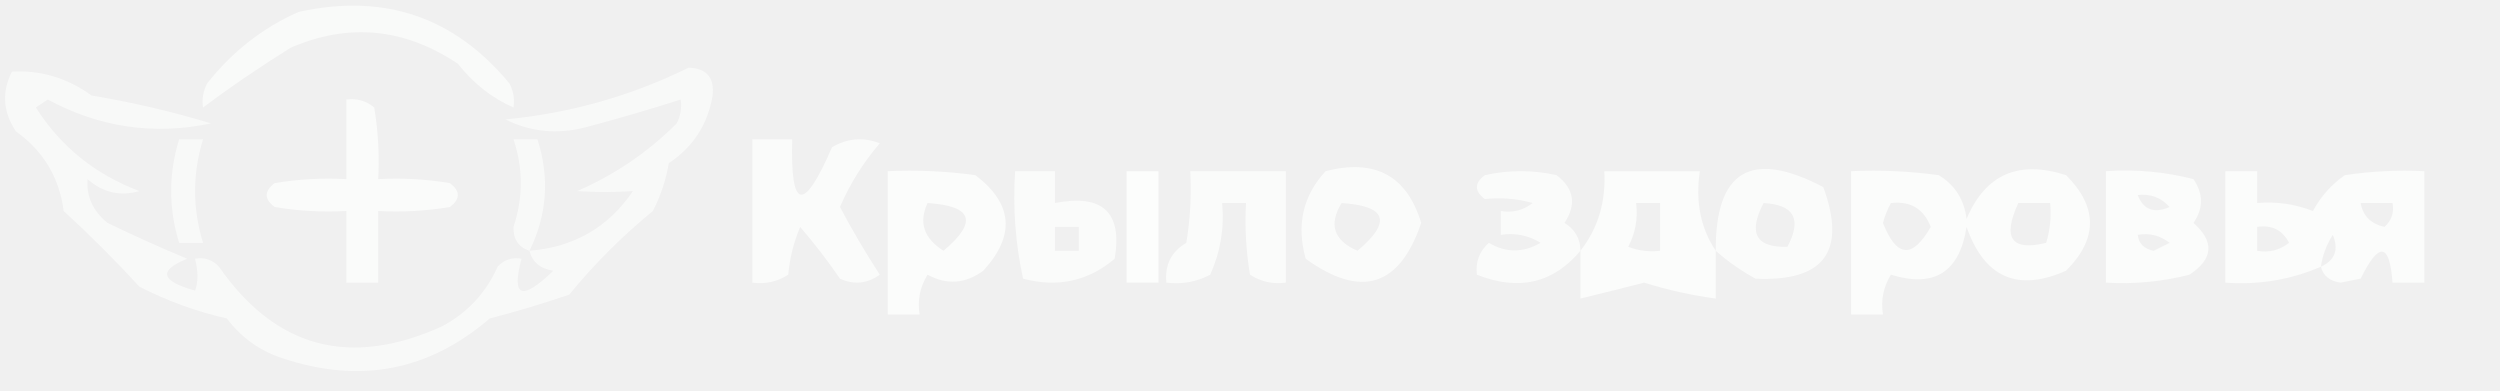
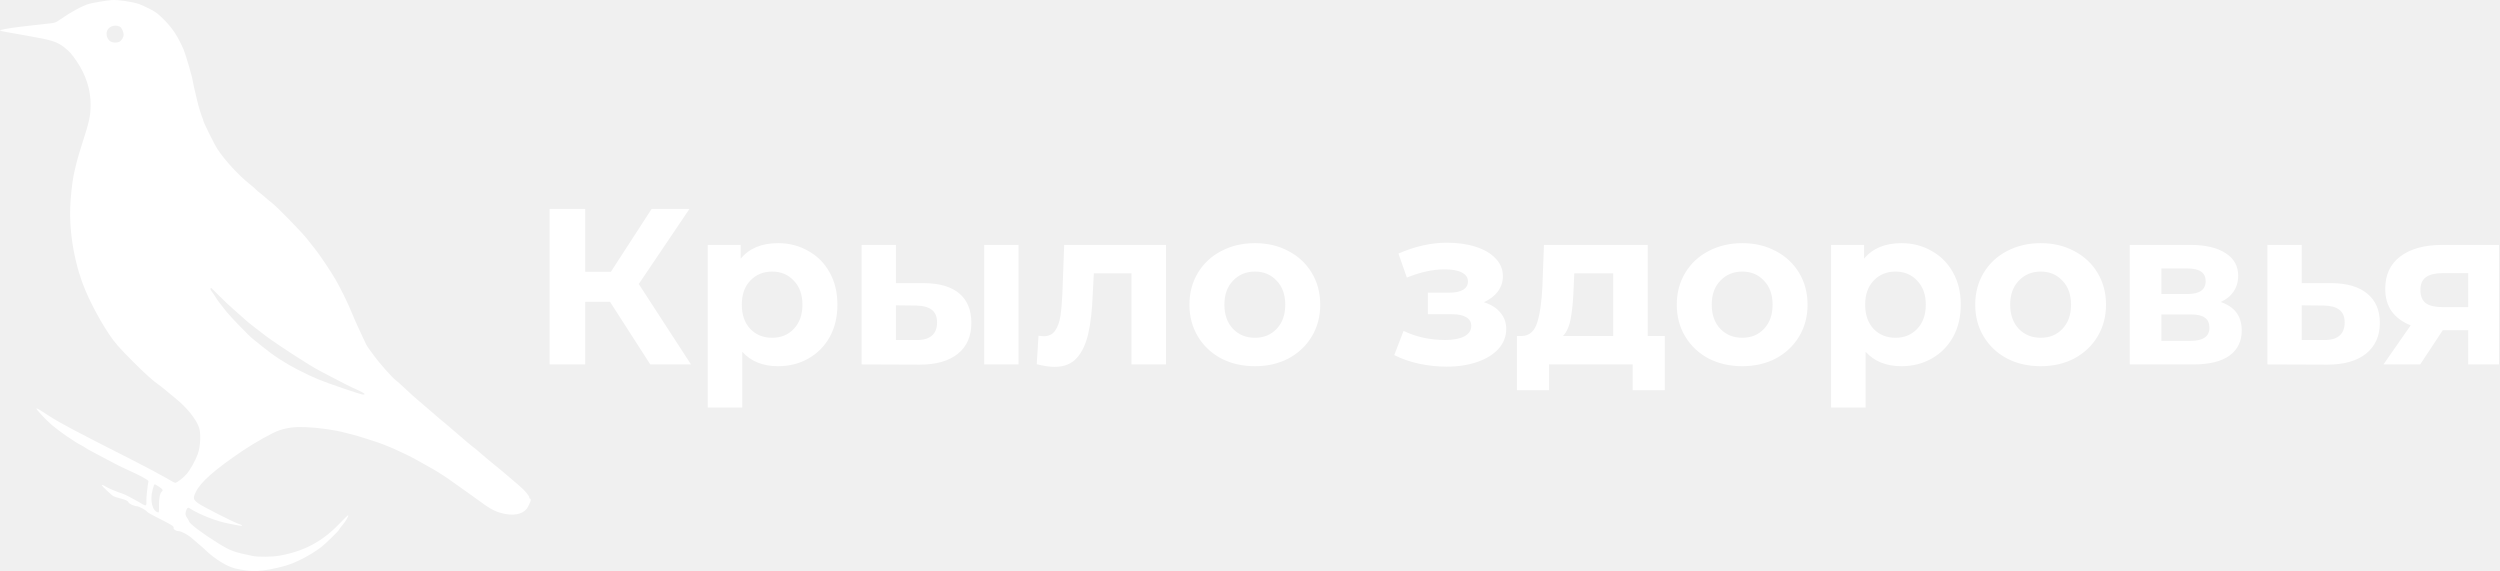
- <svg xmlns="http://www.w3.org/2000/svg" version="1.1" width="314px" height="49px" style="shape-rendering:geometricPrecision; text-rendering:geometricPrecision; image-rendering:optimizeQuality; fill-rule:evenodd; clip-rule:evenodd">
-   <g>
-     <path style="opacity:0.654" fill="#fefffe" d="M 37.5,1.5 C 48.248,-0.879 57.081,2.121 64,10.5C 64.483,11.448 64.65,12.448 64.5,13.5C 61.813,12.336 59.48,10.503 57.5,8C 50.77,3.512 43.77,2.845 36.5,6C 32.624,8.408 28.957,10.908 25.5,13.5C 25.351,12.448 25.517,11.448 26,10.5C 29.161,6.491 32.994,3.491 37.5,1.5 Z" />
+ <svg xmlns="http://www.w3.org/2000/svg" width="289" height="66" viewBox="0 0 289 66" fill="none">
+   <g clip-path="url(#clip0_314_13)">
+     <path d="M70.516 34.886H67.651V42.128H63.532V24.153H67.651V31.42H70.618L75.326 24.153H79.7L73.842 32.832L79.879 42.128H75.172L70.516 34.886ZM89.948 28.108C91.227 28.108 92.387 28.407 93.427 29.006C94.485 29.588 95.312 30.419 95.909 31.497C96.506 32.559 96.804 33.799 96.804 35.22C96.804 36.641 96.506 37.891 95.909 38.969C95.312 40.031 94.485 40.861 93.427 41.46C92.387 42.042 91.227 42.333 89.948 42.333C88.192 42.333 86.81 41.777 85.804 40.664V47.109H81.813V28.313H85.625V29.905C86.614 28.707 88.055 28.108 89.948 28.108ZM89.257 39.046C90.281 39.046 91.116 38.704 91.764 38.019C92.43 37.317 92.762 36.385 92.762 35.22C92.762 34.056 92.43 33.132 91.764 32.447C91.116 31.745 90.281 31.394 89.257 31.394C88.234 31.394 87.39 31.745 86.725 32.447C86.077 33.132 85.753 34.056 85.753 35.22C85.753 36.385 86.077 37.317 86.725 38.019C87.39 38.704 88.234 39.046 89.257 39.046ZM106.841 32.73C108.632 32.747 109.988 33.149 110.909 33.936C111.83 34.724 112.29 35.854 112.29 37.326C112.29 38.867 111.77 40.056 110.73 40.895C109.689 41.734 108.214 42.153 106.304 42.153L99.601 42.128V28.313H103.567V32.73H106.841ZM113.774 28.313H117.739V42.128H113.774V28.313ZM105.946 39.303C106.713 39.32 107.302 39.158 107.711 38.815C108.12 38.473 108.325 37.959 108.325 37.275C108.325 36.607 108.12 36.119 107.711 35.811C107.319 35.503 106.73 35.34 105.946 35.323L103.567 35.297V39.303H105.946ZM134.787 28.313V42.128H130.796V31.6H126.447L126.319 34.039C126.251 35.854 126.08 37.36 125.807 38.558C125.534 39.757 125.091 40.698 124.477 41.383C123.863 42.068 123.01 42.41 121.919 42.41C121.339 42.41 120.648 42.307 119.846 42.102L120.051 38.815C120.324 38.849 120.52 38.867 120.64 38.867C121.236 38.867 121.68 38.653 121.97 38.225C122.277 37.779 122.481 37.223 122.584 36.556C122.686 35.871 122.763 34.972 122.814 33.859L123.019 28.313H134.787ZM145.071 42.333C143.621 42.333 142.317 42.034 141.157 41.434C140.014 40.818 139.119 39.971 138.471 38.892C137.823 37.814 137.499 36.59 137.499 35.22C137.499 33.851 137.823 32.627 138.471 31.548C139.119 30.47 140.014 29.631 141.157 29.032C142.317 28.416 143.621 28.108 145.071 28.108C146.521 28.108 147.817 28.416 148.96 29.032C150.102 29.631 150.998 30.47 151.646 31.548C152.294 32.627 152.618 33.851 152.618 35.22C152.618 36.59 152.294 37.814 151.646 38.892C150.998 39.971 150.102 40.818 148.96 41.434C147.817 42.034 146.521 42.333 145.071 42.333ZM145.071 39.046C146.094 39.046 146.93 38.704 147.578 38.019C148.243 37.317 148.576 36.385 148.576 35.22C148.576 34.056 148.243 33.132 147.578 32.447C146.93 31.745 146.094 31.394 145.071 31.394C144.048 31.394 143.203 31.745 142.538 32.447C141.873 33.132 141.541 34.056 141.541 35.22C141.541 36.385 141.873 37.317 142.538 38.019C143.203 38.704 144.048 39.046 145.071 39.046ZM171.536 34.938C172.355 35.195 172.985 35.589 173.429 36.119C173.889 36.65 174.12 37.283 174.12 38.019C174.12 38.892 173.821 39.663 173.224 40.33C172.627 40.981 171.809 41.486 170.768 41.845C169.728 42.205 168.551 42.384 167.238 42.384C166.164 42.384 165.106 42.273 164.066 42.051C163.026 41.828 162.062 41.494 161.175 41.049L162.25 38.25C163.699 38.952 165.302 39.303 167.059 39.303C167.997 39.303 168.73 39.166 169.259 38.892C169.805 38.601 170.078 38.199 170.078 37.685C170.078 37.24 169.89 36.906 169.515 36.684C169.14 36.444 168.594 36.325 167.878 36.325H165.064V33.834H167.519C168.219 33.834 168.756 33.722 169.131 33.5C169.506 33.277 169.694 32.952 169.694 32.524C169.694 32.079 169.455 31.737 168.978 31.497C168.517 31.257 167.852 31.138 166.982 31.138C165.652 31.138 164.202 31.454 162.633 32.088L161.661 29.314C163.571 28.476 165.43 28.056 167.238 28.056C168.483 28.056 169.592 28.21 170.564 28.518C171.553 28.827 172.329 29.28 172.892 29.879C173.455 30.461 173.736 31.146 173.736 31.934C173.736 32.584 173.54 33.175 173.148 33.705C172.755 34.219 172.218 34.63 171.536 34.938ZM192.449 38.841V45.106H188.739V42.128H179.069V45.106H175.36V38.841H175.923C176.775 38.824 177.364 38.319 177.688 37.326C178.012 36.333 178.216 34.921 178.302 33.089L178.481 28.313H190.479V38.841H192.449ZM181.909 33.371C181.858 34.775 181.747 35.922 181.576 36.812C181.423 37.703 181.124 38.379 180.681 38.841H186.488V31.6H181.986L181.909 33.371ZM201.407 42.333C199.958 42.333 198.653 42.034 197.493 41.434C196.35 40.818 195.455 39.971 194.807 38.892C194.159 37.814 193.835 36.59 193.835 35.22C193.835 33.851 194.159 32.627 194.807 31.548C195.455 30.47 196.35 29.631 197.493 29.032C198.653 28.416 199.958 28.108 201.407 28.108C202.856 28.108 204.153 28.416 205.296 29.032C206.437 29.631 207.333 30.47 207.982 31.548C208.63 32.627 208.954 33.851 208.954 35.22C208.954 36.59 208.63 37.814 207.982 38.892C207.333 39.971 206.437 40.818 205.296 41.434C204.153 42.034 202.856 42.333 201.407 42.333ZM201.407 39.046C202.43 39.046 203.266 38.704 203.915 38.019C204.579 37.317 204.912 36.385 204.912 35.22C204.912 34.056 204.579 33.132 203.915 32.447C203.266 31.745 202.43 31.394 201.407 31.394C200.384 31.394 199.54 31.745 198.874 32.447C198.209 33.132 197.877 34.056 197.877 35.22C197.877 36.385 198.209 37.317 198.874 38.019C199.54 38.704 200.384 39.046 201.407 39.046ZM219.808 28.108C221.087 28.108 222.246 28.407 223.288 29.006C224.345 29.588 225.172 30.419 225.768 31.497C226.366 32.559 226.665 33.799 226.665 35.22C226.665 36.641 226.366 37.891 225.768 38.969C225.172 40.031 224.345 40.861 223.288 41.46C222.246 42.042 221.087 42.333 219.808 42.333C218.051 42.333 216.67 41.777 215.665 40.664V47.109H211.674V28.313H215.485V29.905C216.474 28.707 217.915 28.108 219.808 28.108ZM219.119 39.046C220.142 39.046 220.977 38.704 221.625 38.019C222.29 37.317 222.622 36.385 222.622 35.22C222.622 34.056 222.29 33.132 221.625 32.447C220.977 31.745 220.142 31.394 219.119 31.394C218.095 31.394 217.25 31.745 216.584 32.447C215.937 33.132 215.613 34.056 215.613 35.22C215.613 36.385 215.937 37.317 216.584 38.019C217.25 38.704 218.095 39.046 219.119 39.046ZM235.909 42.333C234.458 42.333 233.153 42.034 231.994 41.434C230.85 40.818 229.955 39.971 229.307 38.892C228.66 37.814 228.336 36.59 228.336 35.22C228.336 33.851 228.66 32.627 229.307 31.548C229.955 30.47 230.85 29.631 231.994 29.032C233.153 28.416 234.458 28.108 235.909 28.108C237.358 28.108 238.653 28.416 239.796 29.032C240.939 29.631 241.835 30.47 242.482 31.548C243.13 32.627 243.456 33.851 243.456 35.22C243.456 36.59 243.13 37.814 242.482 38.892C241.835 39.971 240.939 40.818 239.796 41.434C238.653 42.034 237.358 42.333 235.909 42.333ZM235.909 39.046C236.932 39.046 237.768 38.704 238.415 38.019C239.081 37.317 239.413 36.385 239.413 35.22C239.413 34.056 239.081 33.132 238.415 32.447C237.768 31.745 236.932 31.394 235.909 31.394C234.886 31.394 234.04 31.745 233.375 32.447C232.711 33.132 232.377 34.056 232.377 35.22C232.377 36.385 232.711 37.317 233.375 38.019C234.04 38.704 234.886 39.046 235.909 39.046ZM256.715 34.912C258.333 35.46 259.145 36.556 259.145 38.199C259.145 39.449 258.675 40.416 257.738 41.101C256.798 41.785 255.401 42.128 253.543 42.128H246.2V28.313H253.235C254.958 28.313 256.305 28.63 257.276 29.263C258.249 29.879 258.735 30.752 258.735 31.882C258.735 32.567 258.555 33.175 258.198 33.705C257.858 34.219 257.362 34.621 256.715 34.912ZM249.857 33.988H252.877C254.276 33.988 254.974 33.491 254.974 32.498C254.974 31.523 254.276 31.035 252.877 31.035H249.857V33.988ZM253.209 39.406C254.676 39.406 255.409 38.901 255.409 37.891C255.409 37.36 255.24 36.975 254.898 36.735C254.556 36.478 254.02 36.35 253.287 36.35H249.857V39.406H253.209ZM269.558 32.73C271.348 32.747 272.721 33.157 273.677 33.962C274.632 34.749 275.11 35.871 275.11 37.326C275.11 38.849 274.572 40.039 273.499 40.895C272.44 41.734 270.949 42.153 269.022 42.153L262.115 42.128V28.313H266.08V32.73H269.558ZM268.662 39.303C269.43 39.32 270.019 39.158 270.429 38.815C270.837 38.473 271.043 37.959 271.043 37.275C271.043 36.607 270.837 36.119 270.429 35.811C270.035 35.503 269.448 35.34 268.662 35.323L266.08 35.297V39.303H268.662ZM288.882 28.313V42.128H285.327V38.173H282.385L279.775 42.128H275.528L278.675 37.608C277.72 37.232 276.987 36.693 276.475 35.991C275.979 35.272 275.733 34.407 275.733 33.397C275.733 31.771 276.313 30.521 277.472 29.648C278.649 28.758 280.26 28.313 282.307 28.313H288.882ZM282.385 31.574C281.531 31.574 280.884 31.728 280.44 32.036C280.014 32.344 279.801 32.841 279.801 33.526C279.801 34.21 280.004 34.715 280.414 35.041C280.84 35.349 281.479 35.503 282.333 35.503H285.327V31.574H282.385Z" fill="white" />
+     <path d="M12.899 0.009C12.204 0.07 10.736 0.323 10.293 0.445C9.529 0.664 8.2 1.379 6.932 2.27C6.411 2.636 6.35 2.654 5.455 2.741C4.934 2.793 4.222 2.872 3.866 2.916C3.51 2.959 2.841 3.038 2.39 3.09C1.13 3.239 -0.042 3.448 0.001 3.518C0.019 3.553 0.323 3.631 0.67 3.692C1.017 3.754 1.617 3.858 1.999 3.928C2.381 3.998 2.928 4.094 3.215 4.146C5.942 4.618 6.558 4.81 7.384 5.438C8.009 5.927 8.295 6.241 8.843 7.053C9.937 8.65 10.493 10.387 10.476 12.151C10.467 13.434 10.328 14.045 9.425 16.838C9.19 17.554 8.921 18.496 8.817 18.933C8.721 19.36 8.617 19.797 8.591 19.893C8.434 20.539 8.269 21.77 8.165 23.096C7.974 25.593 8.243 28.229 8.964 30.935C9.034 31.197 9.121 31.493 9.155 31.59C9.199 31.685 9.277 31.921 9.329 32.113C9.859 33.842 11.274 36.652 12.621 38.651C13.289 39.646 13.715 40.135 15.374 41.802C16.685 43.12 17.728 44.063 18.327 44.464C18.44 44.534 18.813 44.831 19.161 45.119C19.508 45.407 19.986 45.8 20.229 46.001C21.584 47.092 22.661 48.419 23.008 49.422C23.243 50.094 23.173 51.604 22.869 52.469C22.591 53.245 21.992 54.319 21.549 54.825C21.158 55.27 20.446 55.812 20.255 55.812C20.185 55.812 19.682 55.541 19.143 55.218C18.596 54.895 16.842 53.961 15.244 53.15C8.799 49.885 6.923 48.89 5.742 48.122C4.509 47.31 4.213 47.144 4.213 47.231C4.222 47.38 5.299 48.532 6.02 49.152C6.793 49.824 8.643 51.098 9.338 51.447C9.555 51.552 9.789 51.692 9.859 51.753C9.928 51.823 10.536 52.154 11.205 52.504C11.874 52.853 12.716 53.298 13.072 53.49C13.428 53.691 14.097 54.014 14.549 54.223C16.294 55.009 17.198 55.506 17.163 55.637C17.059 56.074 16.894 57.654 16.92 57.915C16.946 58.09 16.928 58.282 16.894 58.352C16.807 58.483 16.711 58.439 15.982 57.994C15.435 57.671 14.418 57.147 14.175 57.069C13.646 56.911 12.395 56.388 12.195 56.239C11.978 56.082 11.77 56.021 11.77 56.108C11.77 56.178 12.916 57.252 13.098 57.357C13.203 57.409 13.541 57.523 13.854 57.601C14.557 57.784 14.792 57.898 14.853 58.072C14.896 58.23 15.53 58.517 15.817 58.517C16.043 58.517 16.946 59.006 17.007 59.163C17.033 59.225 17.597 59.548 18.257 59.871C19.777 60.63 20.133 60.848 20.073 61.005C20.012 61.171 20.342 61.398 20.637 61.398C20.959 61.398 21.809 61.861 22.235 62.262C22.426 62.437 22.756 62.725 22.973 62.899C23.191 63.074 23.555 63.397 23.79 63.624C24.849 64.628 26.187 65.457 27.142 65.701C29.027 66.164 30.399 66.103 32.918 65.422C34.143 65.09 35.862 64.2 37.13 63.248C37.573 62.917 39.215 61.311 39.215 61.206C39.215 61.171 39.345 60.988 39.501 60.813C39.979 60.255 40.379 59.565 40.222 59.565C40.205 59.565 39.718 60.036 39.154 60.621C37.2 62.638 35.106 63.737 32.31 64.235C31.485 64.383 29.861 64.401 29.209 64.27C27.003 63.816 26.647 63.685 25.127 62.742C23.39 61.669 21.844 60.49 21.844 60.246C21.844 60.211 21.749 60.036 21.627 59.862C21.454 59.6 21.419 59.469 21.462 59.225C21.488 59.05 21.575 58.849 21.636 58.779C21.749 58.666 21.784 58.666 21.957 58.779C23.052 59.486 25.11 60.289 26.404 60.516C26.743 60.578 27.177 60.665 27.377 60.709C28.106 60.866 28.21 60.752 27.533 60.534C26.96 60.351 23.399 58.535 22.947 58.203C22.322 57.749 22.287 57.61 22.626 56.894C23.182 55.724 24.841 54.267 28.098 52.076C29.539 51.116 31.528 49.998 32.267 49.754C33.257 49.422 34.099 49.326 35.393 49.379C36.896 49.448 38.746 49.71 39.866 50.016C40.153 50.094 40.526 50.19 40.691 50.225C41.221 50.339 43.983 51.22 44.4 51.412C44.556 51.482 44.834 51.596 45.008 51.657C45.19 51.727 45.711 51.954 46.163 52.172C46.614 52.39 47.127 52.626 47.292 52.704C47.57 52.827 48.629 53.42 50.132 54.276C50.74 54.624 51.852 55.349 52.459 55.803C52.651 55.943 53.354 56.44 54.023 56.911C54.691 57.383 55.36 57.863 55.499 57.968C56.767 58.919 57.428 59.242 58.478 59.425C59.712 59.644 60.684 59.312 61.049 58.552C61.145 58.361 61.249 58.142 61.284 58.064C61.388 57.854 61.379 57.645 61.275 57.645C61.231 57.645 61.188 57.592 61.188 57.531C61.188 57.304 60.684 56.711 60.042 56.161C59.694 55.864 59.199 55.436 58.939 55.218C58.687 54.991 58.305 54.668 58.096 54.502C57.002 53.612 55.482 52.355 55.369 52.233C55.3 52.154 55.056 51.954 54.839 51.788C54.622 51.631 54.257 51.325 54.014 51.124C53.78 50.915 53.232 50.444 52.798 50.077C52.355 49.702 51.799 49.222 51.539 49.003C51.287 48.785 50.957 48.514 50.801 48.392C50.653 48.27 50.123 47.816 49.637 47.388C49.142 46.952 48.525 46.428 48.265 46.21C47.995 45.992 47.387 45.442 46.91 44.988C46.423 44.526 45.902 44.063 45.746 43.949C45.381 43.696 43.818 41.933 43.236 41.121C42.993 40.772 42.715 40.397 42.619 40.275C42.411 39.995 42.228 39.655 41.968 39.053C41.846 38.791 41.577 38.197 41.36 37.743C41.151 37.289 40.795 36.477 40.578 35.945C40.161 34.924 39.371 33.327 38.772 32.288C38.259 31.389 36.852 29.303 36.418 28.788C36.209 28.535 35.81 28.028 35.523 27.653C34.95 26.902 31.997 23.873 31.441 23.463C31.25 23.323 30.938 23.061 30.747 22.887C30.555 22.712 30.243 22.45 30.052 22.311C29.861 22.171 29.643 21.988 29.574 21.901C29.505 21.813 29.175 21.525 28.836 21.263C27.585 20.26 25.961 18.505 25.136 17.231C24.797 16.724 23.494 14.088 23.494 13.923C23.494 13.87 23.46 13.757 23.416 13.669C23.321 13.495 22.947 12.299 22.817 11.732C22.444 10.169 22.279 9.453 22.279 9.357C22.279 9.087 21.454 6.25 21.219 5.709C20.559 4.216 19.96 3.291 19.022 2.34C18.275 1.589 18.032 1.397 17.345 1.048C16.902 0.821 16.338 0.568 16.086 0.472C15.365 0.21 13.585 -0.052 12.899 0.009ZM13.863 3.09C14.071 3.204 14.288 3.675 14.288 4.015C14.288 4.321 14.045 4.714 13.793 4.827C13.454 4.984 12.942 4.941 12.699 4.74C12.386 4.496 12.239 3.989 12.369 3.596C12.551 3.047 13.298 2.793 13.863 3.09ZM25.336 34.191C25.831 34.688 26.526 35.352 26.882 35.657C27.238 35.963 27.724 36.399 27.967 36.617C28.436 37.062 29.088 37.595 29.835 38.153C30.095 38.354 30.512 38.668 30.747 38.852C31.276 39.262 33.508 40.763 34.525 41.392C34.933 41.645 35.515 42.011 35.827 42.212C36.131 42.404 36.739 42.754 37.174 42.98C39.762 44.342 40.561 44.744 41.325 45.075C41.794 45.285 42.159 45.494 42.141 45.547C42.09 45.695 41.898 45.651 39.692 44.901C37.113 44.028 36.305 43.696 34.507 42.78C32.953 41.985 31.633 41.13 30.321 40.056C29.852 39.672 29.366 39.279 29.235 39.184C28.836 38.887 26.682 36.661 26.143 35.989C25.397 35.063 25.127 34.688 24.884 34.295C24.771 34.103 24.589 33.833 24.476 33.702C24.302 33.492 24.276 33.291 24.415 33.291C24.433 33.291 24.849 33.702 25.336 34.191ZM18.379 56.266C18.822 56.554 18.891 56.685 18.683 56.85C18.483 57.016 18.353 57.723 18.379 58.517C18.396 59.12 18.379 59.251 18.275 59.233C17.615 59.085 17.311 57.88 17.632 56.65C17.771 56.117 17.823 55.986 17.91 55.986C17.936 55.986 18.144 56.108 18.379 56.266Z" fill="white" />
  </g>
-   <g>
-     <path style="opacity:0.609" fill="#fefffe" d="M 66.5,31.5 C 72.083,31.045 76.417,28.545 79.5,24C 77.189,24.155 74.856,24.155 72.5,24C 77.214,21.949 81.381,19.116 85,15.5C 85.483,14.552 85.65,13.552 85.5,12.5C 81.559,13.757 77.559,14.924 73.5,16C 69.967,16.903 66.633,16.57 63.5,15C 71.581,14.23 79.248,12.064 86.5,8.5C 88.739,8.574 89.739,9.741 89.5,12C 88.908,15.601 87.074,18.434 84,20.5C 83.64,22.608 82.973,24.608 82,26.5C 78.124,29.675 74.624,33.175 71.5,37C 68.216,38.124 64.883,39.124 61.5,40C 53.876,46.571 45.21,48.237 35.5,45C 32.638,44.069 30.305,42.403 28.5,40C 24.66,39.124 20.993,37.791 17.5,36C 14.516,32.736 11.349,29.57 8,26.5C 7.449,22.291 5.449,18.958 2,16.5C 0.369,14.045 0.203,11.545 1.5,9C 5.113,8.792 8.446,9.792 11.5,12C 16.596,12.845 21.596,14.012 26.5,15.5C 19.335,17.004 12.502,16.004 6,12.5C 5.5,12.833 5,13.167 4.5,13.5C 7.616,18.406 11.949,21.906 17.5,24C 15.08,24.687 12.913,24.187 11,22.5C 10.835,24.678 11.668,26.511 13.5,28C 16.801,29.599 20.135,31.099 23.5,32.5C 19.845,33.975 20.178,35.309 24.5,36.5C 24.906,35.443 24.906,34.109 24.5,32.5C 25.675,32.281 26.675,32.614 27.5,33.5C 34.609,43.726 43.943,46.226 55.5,41C 58.694,39.305 61.028,36.805 62.5,33.5C 63.325,32.614 64.325,32.281 65.5,32.5C 64.199,37.346 65.532,37.846 69.5,34C 67.881,33.764 66.881,32.931 66.5,31.5 Z" />
-   </g>
-   <g>
-     <path style="opacity:0.747" fill="#fefffe" d="M 43.5,12.5 C 44.822,12.33 45.989,12.663 47,13.5C 47.498,16.482 47.665,19.482 47.5,22.5C 50.518,22.335 53.518,22.502 56.5,23C 57.833,24 57.833,25 56.5,26C 53.518,26.498 50.518,26.665 47.5,26.5C 47.5,29.5 47.5,32.5 47.5,35.5C 46.167,35.5 44.833,35.5 43.5,35.5C 43.5,32.5 43.5,29.5 43.5,26.5C 40.482,26.665 37.482,26.498 34.5,26C 33.167,25 33.167,24 34.5,23C 37.482,22.502 40.482,22.335 43.5,22.5C 43.5,19.167 43.5,15.833 43.5,12.5 Z" />
-   </g>
-   <g>
-     <path style="opacity:0.603" fill="#fefffe" d="M 22.5,17.5 C 23.5,17.5 24.5,17.5 25.5,17.5C 24.167,21.833 24.167,26.167 25.5,30.5C 24.5,30.5 23.5,30.5 22.5,30.5C 21.167,26.167 21.167,21.833 22.5,17.5 Z" />
-   </g>
-   <g>
-     <path style="opacity:0.618" fill="#fefffe" d="M 66.5,31.5 C 65.12,31.038 64.453,30.038 64.5,28.5C 65.722,24.831 65.722,21.165 64.5,17.5C 65.5,17.5 66.5,17.5 67.5,17.5C 69.047,22.327 68.714,26.993 66.5,31.5 Z" />
-   </g>
-   <g>
-     <path style="opacity:0.738" fill="#fefffe" d="M 94.5,17.5 C 96.167,17.5 97.833,17.5 99.5,17.5C 99.255,26.427 100.922,26.76 104.5,18.5C 106.421,17.359 108.421,17.192 110.5,18C 108.422,20.411 106.755,23.078 105.5,26C 107.034,28.899 108.701,31.733 110.5,34.5C 108.926,35.631 107.259,35.797 105.5,35C 103.954,32.743 102.288,30.576 100.5,28.5C 99.692,30.423 99.192,32.423 99,34.5C 97.644,35.38 96.144,35.714 94.5,35.5C 94.5,29.5 94.5,23.5 94.5,17.5 Z" />
-   </g>
-   <g>
-     <path style="opacity:0.803" fill="#fefffe" d="M 111.5,21.5 C 115.182,21.335 118.848,21.501 122.5,22C 127.221,25.574 127.554,29.574 123.5,34C 121.246,35.651 118.912,35.818 116.5,34.5C 115.548,36.045 115.215,37.712 115.5,39.5C 114.167,39.5 112.833,39.5 111.5,39.5C 111.5,33.5 111.5,27.5 111.5,21.5 Z M 116.5,25.5 C 122.175,25.86 122.842,27.86 118.5,31.5C 116.027,29.928 115.361,27.928 116.5,25.5 Z" />
-   </g>
-   <g>
-     <path style="opacity:0.727" fill="#fefffe" d="M 127.5,21.5 C 129.167,21.5 130.833,21.5 132.5,21.5C 132.5,22.833 132.5,24.167 132.5,25.5C 138.496,24.333 140.996,26.666 140,32.5C 136.662,35.318 132.829,36.151 128.5,35C 127.533,30.599 127.2,26.099 127.5,21.5 Z M 132.5,28.5 C 133.5,28.5 134.5,28.5 135.5,28.5C 135.5,29.5 135.5,30.5 135.5,31.5C 134.5,31.5 133.5,31.5 132.5,31.5C 132.5,30.5 132.5,29.5 132.5,28.5 Z" />
-   </g>
-   <g>
-     <path style="opacity:0.839" fill="#fefffe" d="M 141.5,21.5 C 142.833,21.5 144.167,21.5 145.5,21.5C 145.5,26.167 145.5,30.833 145.5,35.5C 144.167,35.5 142.833,35.5 141.5,35.5C 141.5,30.833 141.5,26.167 141.5,21.5 Z" />
-   </g>
-   <g>
-     <path style="opacity:0.739" fill="#fefffe" d="M 149.5,21.5 C 153.5,21.5 157.5,21.5 161.5,21.5C 161.5,26.167 161.5,30.833 161.5,35.5C 159.856,35.714 158.356,35.38 157,34.5C 156.502,31.518 156.335,28.518 156.5,25.5C 155.5,25.5 154.5,25.5 153.5,25.5C 153.789,28.649 153.289,31.649 152,34.5C 150.301,35.406 148.467,35.739 146.5,35.5C 146.275,33.284 147.108,31.617 149,30.5C 149.498,27.518 149.665,24.518 149.5,21.5 Z" />
-   </g>
-   <g>
-     <path style="opacity:0.758" fill="#fefffe" d="M 166.5,21.5 C 172.705,19.905 176.705,22.072 178.5,28C 175.784,36.015 170.95,37.515 164,32.5C 162.812,28.259 163.645,24.592 166.5,21.5 Z M 168.5,25.5 C 174.175,25.86 174.842,27.86 170.5,31.5C 167.513,30.206 166.846,28.206 168.5,25.5 Z" />
-   </g>
-   <g>
-     <path style="opacity:0.746" fill="#fefffe" d="M 198.5,31.5 C 195.067,35.582 190.733,36.582 185.5,34.5C 185.312,32.897 185.812,31.563 187,30.5C 189.139,31.769 191.305,31.769 193.5,30.5C 191.955,29.548 190.288,29.215 188.5,29.5C 188.5,28.5 188.5,27.5 188.5,26.5C 189.978,26.762 191.311,26.429 192.5,25.5C 190.587,24.949 188.587,24.782 186.5,25C 185.167,24 185.167,23 186.5,22C 189.5,21.333 192.5,21.333 195.5,22C 197.698,23.67 198.032,25.67 196.5,28C 197.823,28.816 198.489,29.983 198.5,31.5 Z" />
-   </g>
-   <g>
-     <path style="opacity:0.781" fill="#fefffe" d="M 215.5,31.5 C 215.5,33.5 215.5,35.5 215.5,37.5C 212.47,37.092 209.47,36.426 206.5,35.5C 203.802,36.191 201.135,36.858 198.5,37.5C 198.5,35.5 198.5,33.5 198.5,31.5C 200.712,28.679 201.712,25.345 201.5,21.5C 205.5,21.5 209.5,21.5 213.5,21.5C 212.931,25.329 213.598,28.663 215.5,31.5 Z M 205.5,25.5 C 206.5,25.5 207.5,25.5 208.5,25.5C 208.5,27.5 208.5,29.5 208.5,31.5C 207.127,31.657 205.793,31.49 204.5,31C 205.406,29.3 205.739,27.467 205.5,25.5 Z" />
-   </g>
-   <g>
-     <path style="opacity:0.755" fill="#fefffe" d="M 215.5,31.5 C 215.45,21.421 219.95,18.754 229,23.5C 231.951,31.553 229.118,35.386 220.5,35C 218.677,34.003 217.01,32.836 215.5,31.5 Z M 221.5,25.5 C 225.35,25.701 226.35,27.534 224.5,31C 220.537,31.118 219.537,29.284 221.5,25.5 Z" />
-   </g>
-   <g>
-     <path style="opacity:0.791" fill="#fefffe" d="M 232.5,21.5 C 236.182,21.335 239.848,21.501 243.5,22C 245.538,23.236 246.705,25.069 247,27.5C 249.354,21.905 253.521,20.072 259.5,22C 263.5,26 263.5,30 259.5,34C 253.406,36.705 249.239,34.872 247,28.5C 246.118,34.189 242.951,36.189 237.5,34.5C 236.548,36.045 236.215,37.712 236.5,39.5C 235.167,39.5 233.833,39.5 232.5,39.5C 232.5,33.5 232.5,27.5 232.5,21.5 Z M 237.5,25.5 C 239.958,25.227 241.625,26.227 242.5,28.5C 240.206,32.527 238.206,32.361 236.5,28C 236.743,27.098 237.077,26.265 237.5,25.5 Z M 253.5,25.5 C 254.833,25.5 256.167,25.5 257.5,25.5C 257.66,27.199 257.494,28.866 257,30.5C 252.633,31.575 251.466,29.908 253.5,25.5 Z" />
-   </g>
-   <g>
-     <path style="opacity:0.775" fill="#fefffe" d="M 264.5,21.5 C 268.24,21.241 271.906,21.574 275.5,22.5C 276.76,24.353 276.76,26.186 275.5,28C 278.164,30.355 277.997,32.522 275,34.5C 271.559,35.382 268.059,35.715 264.5,35.5C 264.5,30.833 264.5,26.167 264.5,21.5 Z M 268.5,24.5 C 270.103,24.312 271.437,24.812 272.5,26C 270.537,26.844 269.204,26.344 268.5,24.5 Z M 268.5,29.5 C 269.978,29.238 271.311,29.571 272.5,30.5C 271.833,30.833 271.167,31.167 270.5,31.5C 269.287,31.253 268.62,30.586 268.5,29.5 Z" />
-   </g>
-   <g>
-     <path style="opacity:0.775" fill="#fefffe" d="M 291.5,33.5 C 287.705,35.143 283.705,35.809 279.5,35.5C 279.5,30.833 279.5,26.167 279.5,21.5C 280.833,21.5 282.167,21.5 283.5,21.5C 283.5,22.833 283.5,24.167 283.5,25.5C 285.92,25.292 288.253,25.626 290.5,26.5C 291.491,24.677 292.824,23.177 294.5,22C 297.817,21.502 301.15,21.335 304.5,21.5C 304.5,26.167 304.5,30.833 304.5,35.5C 303.167,35.5 301.833,35.5 300.5,35.5C 300.137,30.485 298.803,30.318 296.5,35C 295.667,35.167 294.833,35.333 294,35.5C 292.624,35.316 291.791,34.649 291.5,33.5 Z M 296.5,25.5 C 297.833,25.5 299.167,25.5 300.5,25.5C 300.719,26.675 300.386,27.675 299.5,28.5C 297.787,28.121 296.787,27.121 296.5,25.5 Z M 283.5,28.5 C 285.346,28.222 286.68,28.889 287.5,30.5C 286.311,31.429 284.978,31.762 283.5,31.5C 283.5,30.5 283.5,29.5 283.5,28.5 Z M 291.5,33.5 C 291.709,32.078 292.209,30.745 293,29.5C 293.773,31.352 293.273,32.686 291.5,33.5 Z" />
-   </g>
+   <defs>
+     <clipPath id="clip0_314_13">
+       <rect width="289" height="66" fill="white" />
+     </clipPath>
+   </defs>
</svg>
